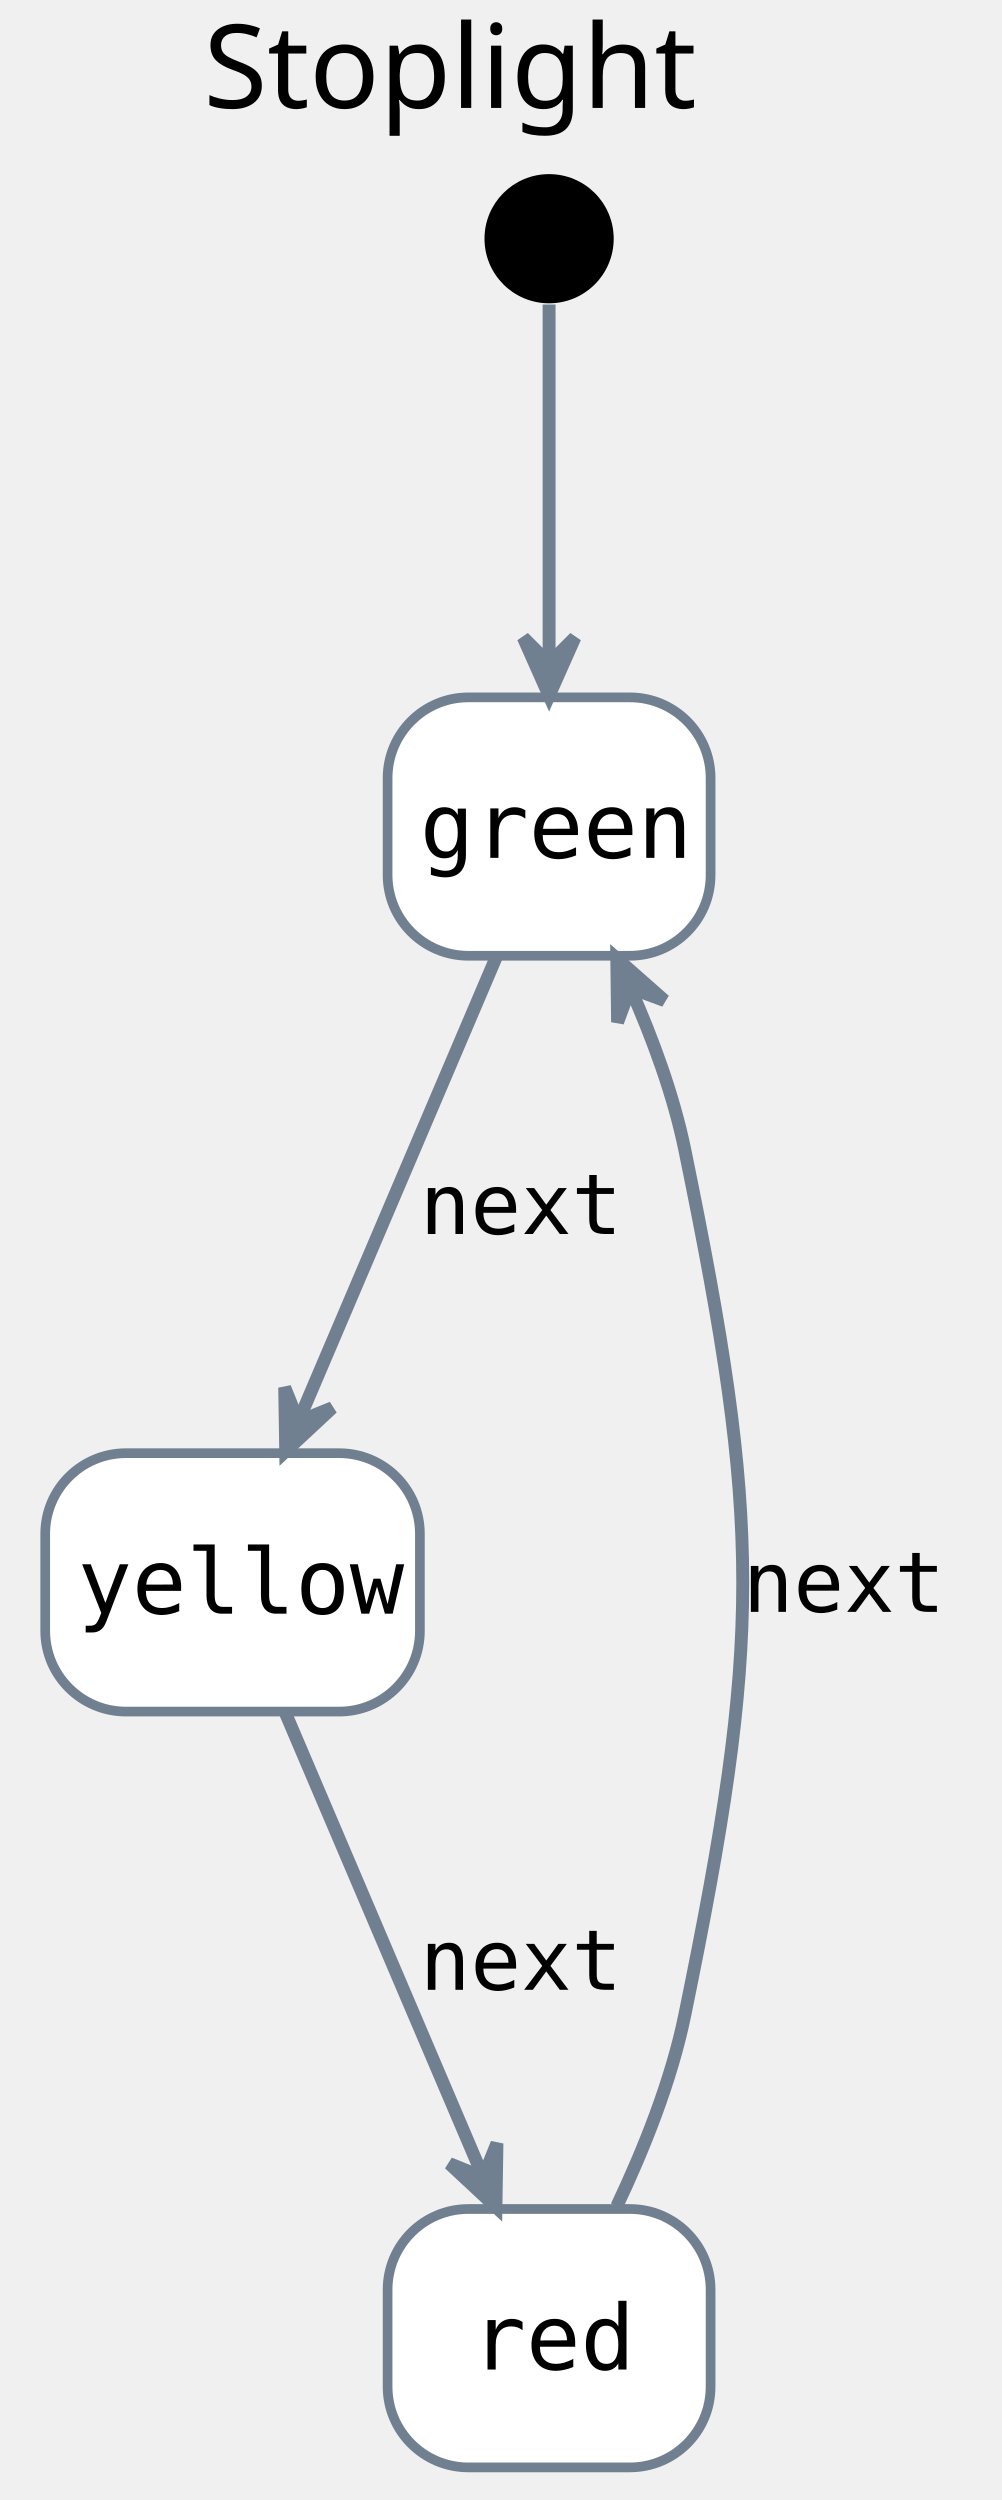
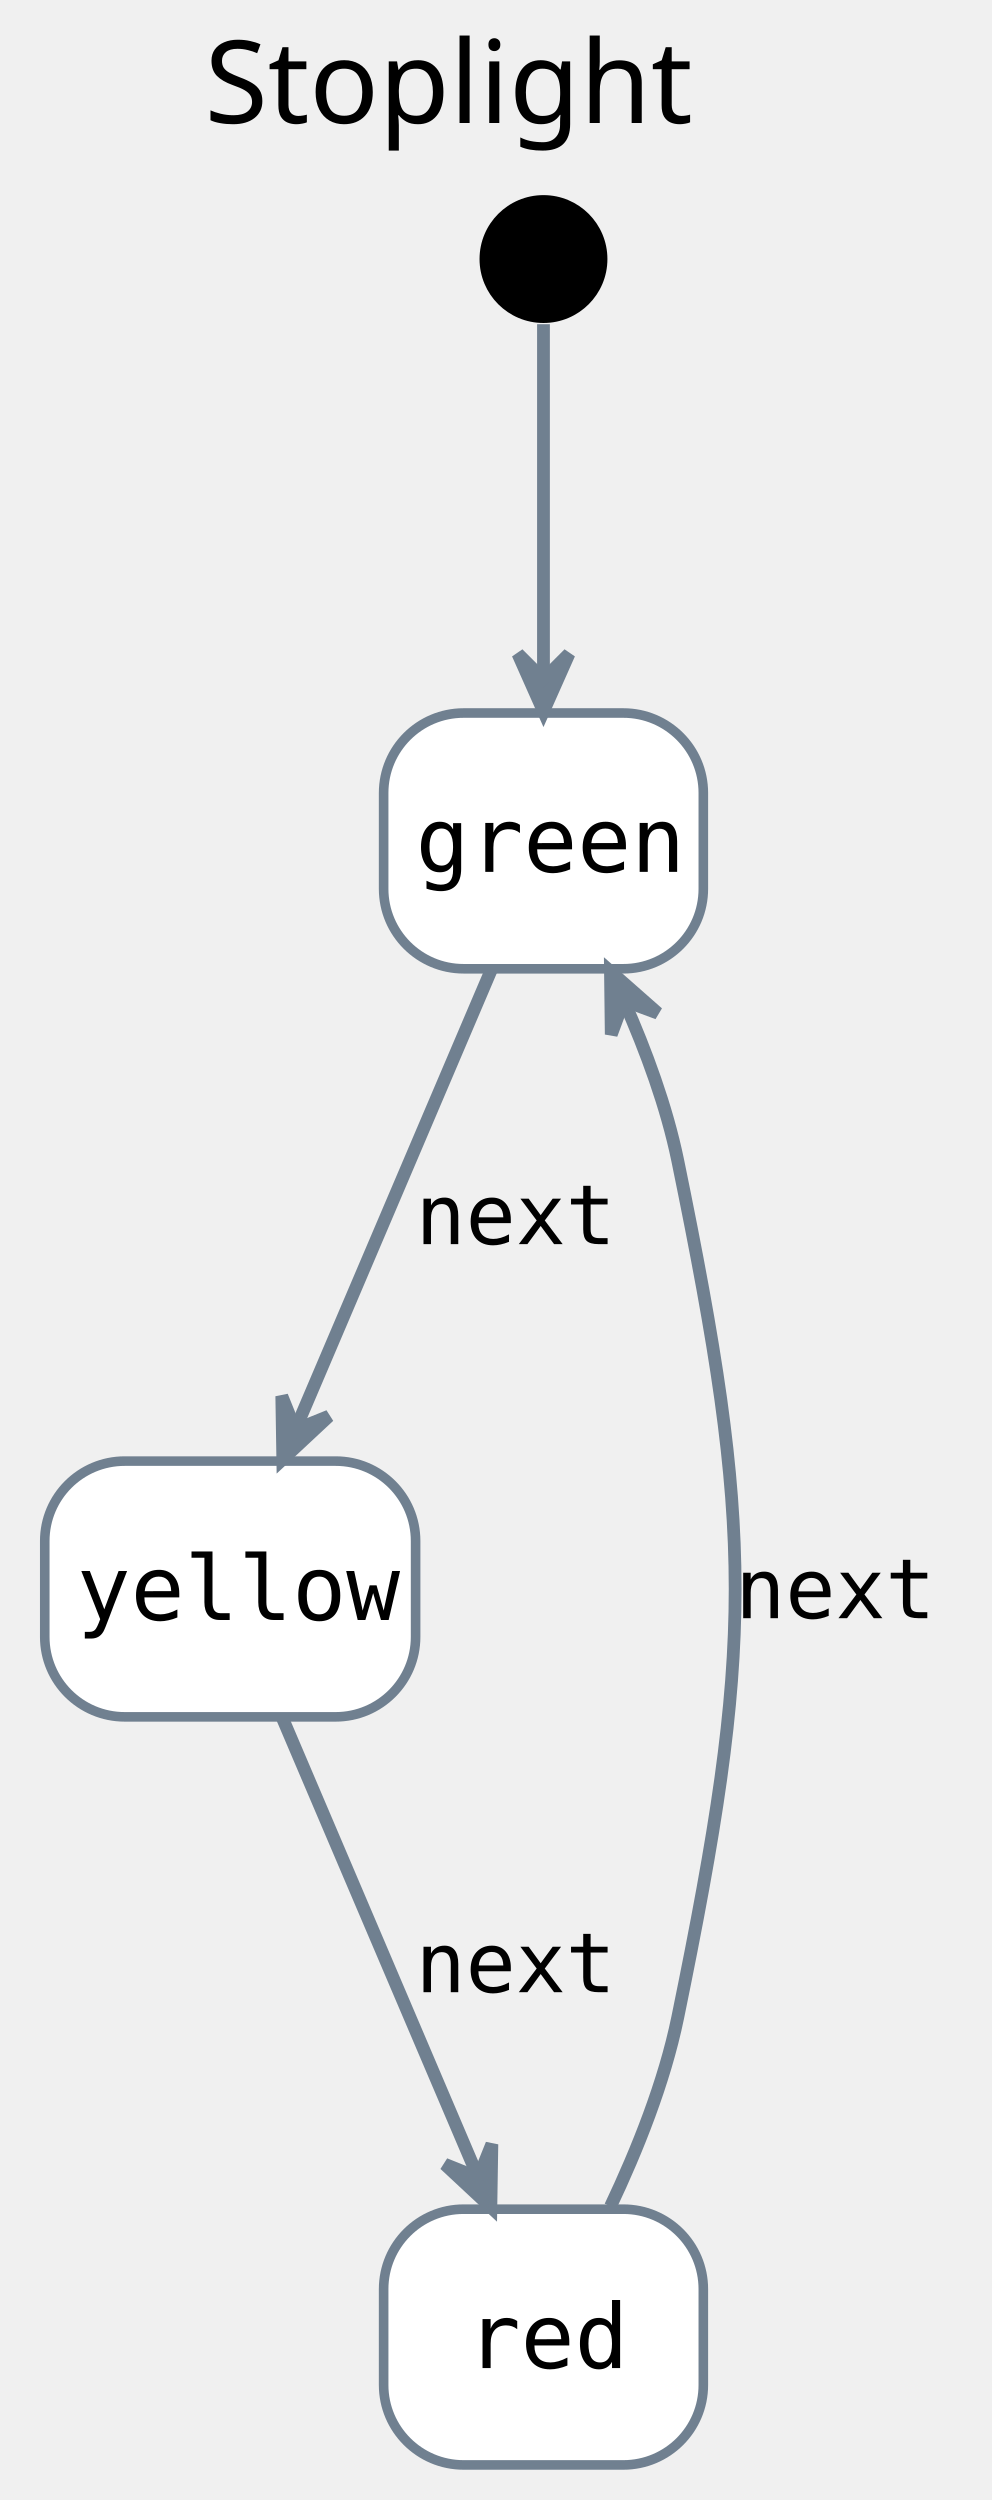
- <svg xmlns="http://www.w3.org/2000/svg" contentScriptType="application/ecmascript" contentStyleType="text/css" height="387px" preserveAspectRatio="none" style="width:155px;height:387px;background:#FFFFFF;" version="1.1" viewBox="0 0 155 387" width="155px" zoomAndPan="magnify">
+ <svg xmlns="http://www.w3.org/2000/svg" contentScriptType="application/ecmascript" contentStyleType="text/css" height="391px" preserveAspectRatio="none" style="width:155px;height:391px;background:#FFFFFF;" version="1.1" viewBox="0 0 155 391" width="155px" zoomAndPan="magnify">
  <defs />
  <g>
-     <text fill="#000000" font-family="sans-serif" font-size="18" lengthAdjust="spacing" textLength="79" x="31.5" y="16.708">Stoplight</text>
-     <rect fill="#FFFFFF" height="40" rx="12.5" ry="12.5" style="stroke:#708090;stroke-width:1.5;" width="50" x="60" y="107.953" />
-     <text fill="#000000" font-family="monospace" font-size="14" lengthAdjust="spacing" textLength="40" x="65" y="132.8">green</text>
-     <rect fill="#FFFFFF" height="40" rx="12.5" ry="12.5" style="stroke:#708090;stroke-width:1.5;" width="58" x="7" y="224.953" />
-     <text fill="#000000" font-family="monospace" font-size="14" lengthAdjust="spacing" textLength="48" x="12" y="249.8">yellow</text>
-     <rect fill="#FFFFFF" height="40" rx="12.5" ry="12.5" style="stroke:#708090;stroke-width:1.5;" width="50" x="60" y="341.953" />
-     <text fill="#000000" font-family="monospace" font-size="14" lengthAdjust="spacing" textLength="24" x="73" y="366.8">red</text>
-     <ellipse cx="85" cy="36.953" fill="#000000" rx="10" ry="10" style="stroke:none;stroke-width:1.0;" />
-     <path d="M85,47.143 C85,60.133 85,84.333 85,102.683 " fill="none" id="*start-to-green" style="stroke:#708090;stroke-width:2.0;" />
-     <polygon fill="#708090" points="85,107.693,89,98.693,85,102.693,81,98.693,85,107.693" style="stroke:#708090;stroke-width:2.0;" />
-     <path d="M76.8,148.203 C68.39,167.933 55.29,198.673 46.21,219.983 " fill="none" id="green-to-yellow" style="stroke:#708090;stroke-width:2.0;" />
-     <polygon fill="#708090" points="44.23,224.643,51.434,217.928,46.188,220.042,44.073,214.796,44.23,224.643" style="stroke:#708090;stroke-width:2.0;" />
-     <text fill="#000000" font-family="monospace" font-size="13" lengthAdjust="spacing" textLength="32" x="65" y="191.02">next</text>
-     <path d="M44.2,265.203 C52.61,284.933 65.71,315.673 74.79,336.983 " fill="none" id="yellow-to-red" style="stroke:#708090;stroke-width:2.0;" />
-     <polygon fill="#708090" points="76.77,341.643,76.927,331.796,74.812,337.042,69.566,334.928,76.77,341.643" style="stroke:#708090;stroke-width:2.0;" />
-     <text fill="#000000" font-family="monospace" font-size="13" lengthAdjust="spacing" textLength="32" x="65" y="308.02">next</text>
-     <path d="M95.48,341.523 C99.64,332.753 103.92,322.103 106,311.953 C117.97,253.613 117.97,236.293 106,177.953 C104.27,169.543 101.04,160.793 97.62,153.063 " fill="none" id="red-to-green" style="stroke:#708090;stroke-width:2.0;" />
-     <polygon fill="#708090" points="95.48,148.383,95.6,158.231,97.566,152.927,102.87,154.893,95.48,148.383" style="stroke:#708090;stroke-width:2.0;" />
-     <text fill="#000000" font-family="monospace" font-size="13" lengthAdjust="spacing" textLength="32" x="115" y="249.52">next</text>
+     <text fill="#000000" font-family="sans-serif" font-size="18" lengthAdjust="spacing" textLength="78" x="32" y="19.242">Stoplight</text>
+     <rect fill="#FFFFFF" height="40" rx="12.5" ry="12.5" style="stroke:#708090;stroke-width:1.5;" width="50" x="60" y="111.516" />
+     <text fill="#000000" font-family="monospace" font-size="14" lengthAdjust="spacing" textLength="40" x="65" y="136.363">green</text>
+     <rect fill="#FFFFFF" height="40" rx="12.5" ry="12.5" style="stroke:#708090;stroke-width:1.5;" width="58" x="7" y="228.516" />
+     <text fill="#000000" font-family="monospace" font-size="14" lengthAdjust="spacing" textLength="48" x="12" y="253.363">yellow</text>
+     <rect fill="#FFFFFF" height="40" rx="12.5" ry="12.5" style="stroke:#708090;stroke-width:1.5;" width="50" x="60" y="345.516" />
+     <text fill="#000000" font-family="monospace" font-size="14" lengthAdjust="spacing" textLength="24" x="73" y="370.363">red</text>
+     <ellipse cx="85" cy="40.516" fill="#000000" rx="10" ry="10" style="stroke:none;stroke-width:1.0;" />
+     <path d="M85,50.706 C85,63.696 85,87.896 85,106.246 " fill="none" id="*start-to-green" style="stroke:#708090;stroke-width:2.0;" />
+     <polygon fill="#708090" points="85,111.256,89,102.256,85,106.256,81,102.256,85,111.256" style="stroke:#708090;stroke-width:2.0;" />
+     <path d="M76.8,151.766 C68.39,171.496 55.29,202.236 46.21,223.546 " fill="none" id="green-to-yellow" style="stroke:#708090;stroke-width:2.0;" />
+     <polygon fill="#708090" points="44.23,228.206,51.434,221.49,46.188,223.605,44.073,218.358,44.23,228.206" style="stroke:#708090;stroke-width:2.0;" />
+     <text fill="#000000" font-family="monospace" font-size="13" lengthAdjust="spacing" textLength="32" x="65" y="194.583">next</text>
+     <path d="M44.2,268.766 C52.61,288.496 65.71,319.236 74.79,340.546 " fill="none" id="yellow-to-red" style="stroke:#708090;stroke-width:2.0;" />
+     <polygon fill="#708090" points="76.77,345.206,76.927,335.358,74.812,340.605,69.566,338.49,76.77,345.206" style="stroke:#708090;stroke-width:2.0;" />
+     <text fill="#000000" font-family="monospace" font-size="13" lengthAdjust="spacing" textLength="32" x="65" y="311.583">next</text>
+     <path d="M95.48,345.086 C99.64,336.316 103.92,325.666 106,315.516 C117.97,257.176 117.97,239.856 106,181.516 C104.27,173.106 101.04,164.356 97.62,156.626 " fill="none" id="red-to-green" style="stroke:#708090;stroke-width:2.0;" />
+     <polygon fill="#708090" points="95.48,151.946,95.6,161.794,97.566,156.49,102.87,158.456,95.48,151.946" style="stroke:#708090;stroke-width:2.0;" />
+     <text fill="#000000" font-family="monospace" font-size="13" lengthAdjust="spacing" textLength="32" x="115" y="253.083">next</text>
  </g>
</svg>
